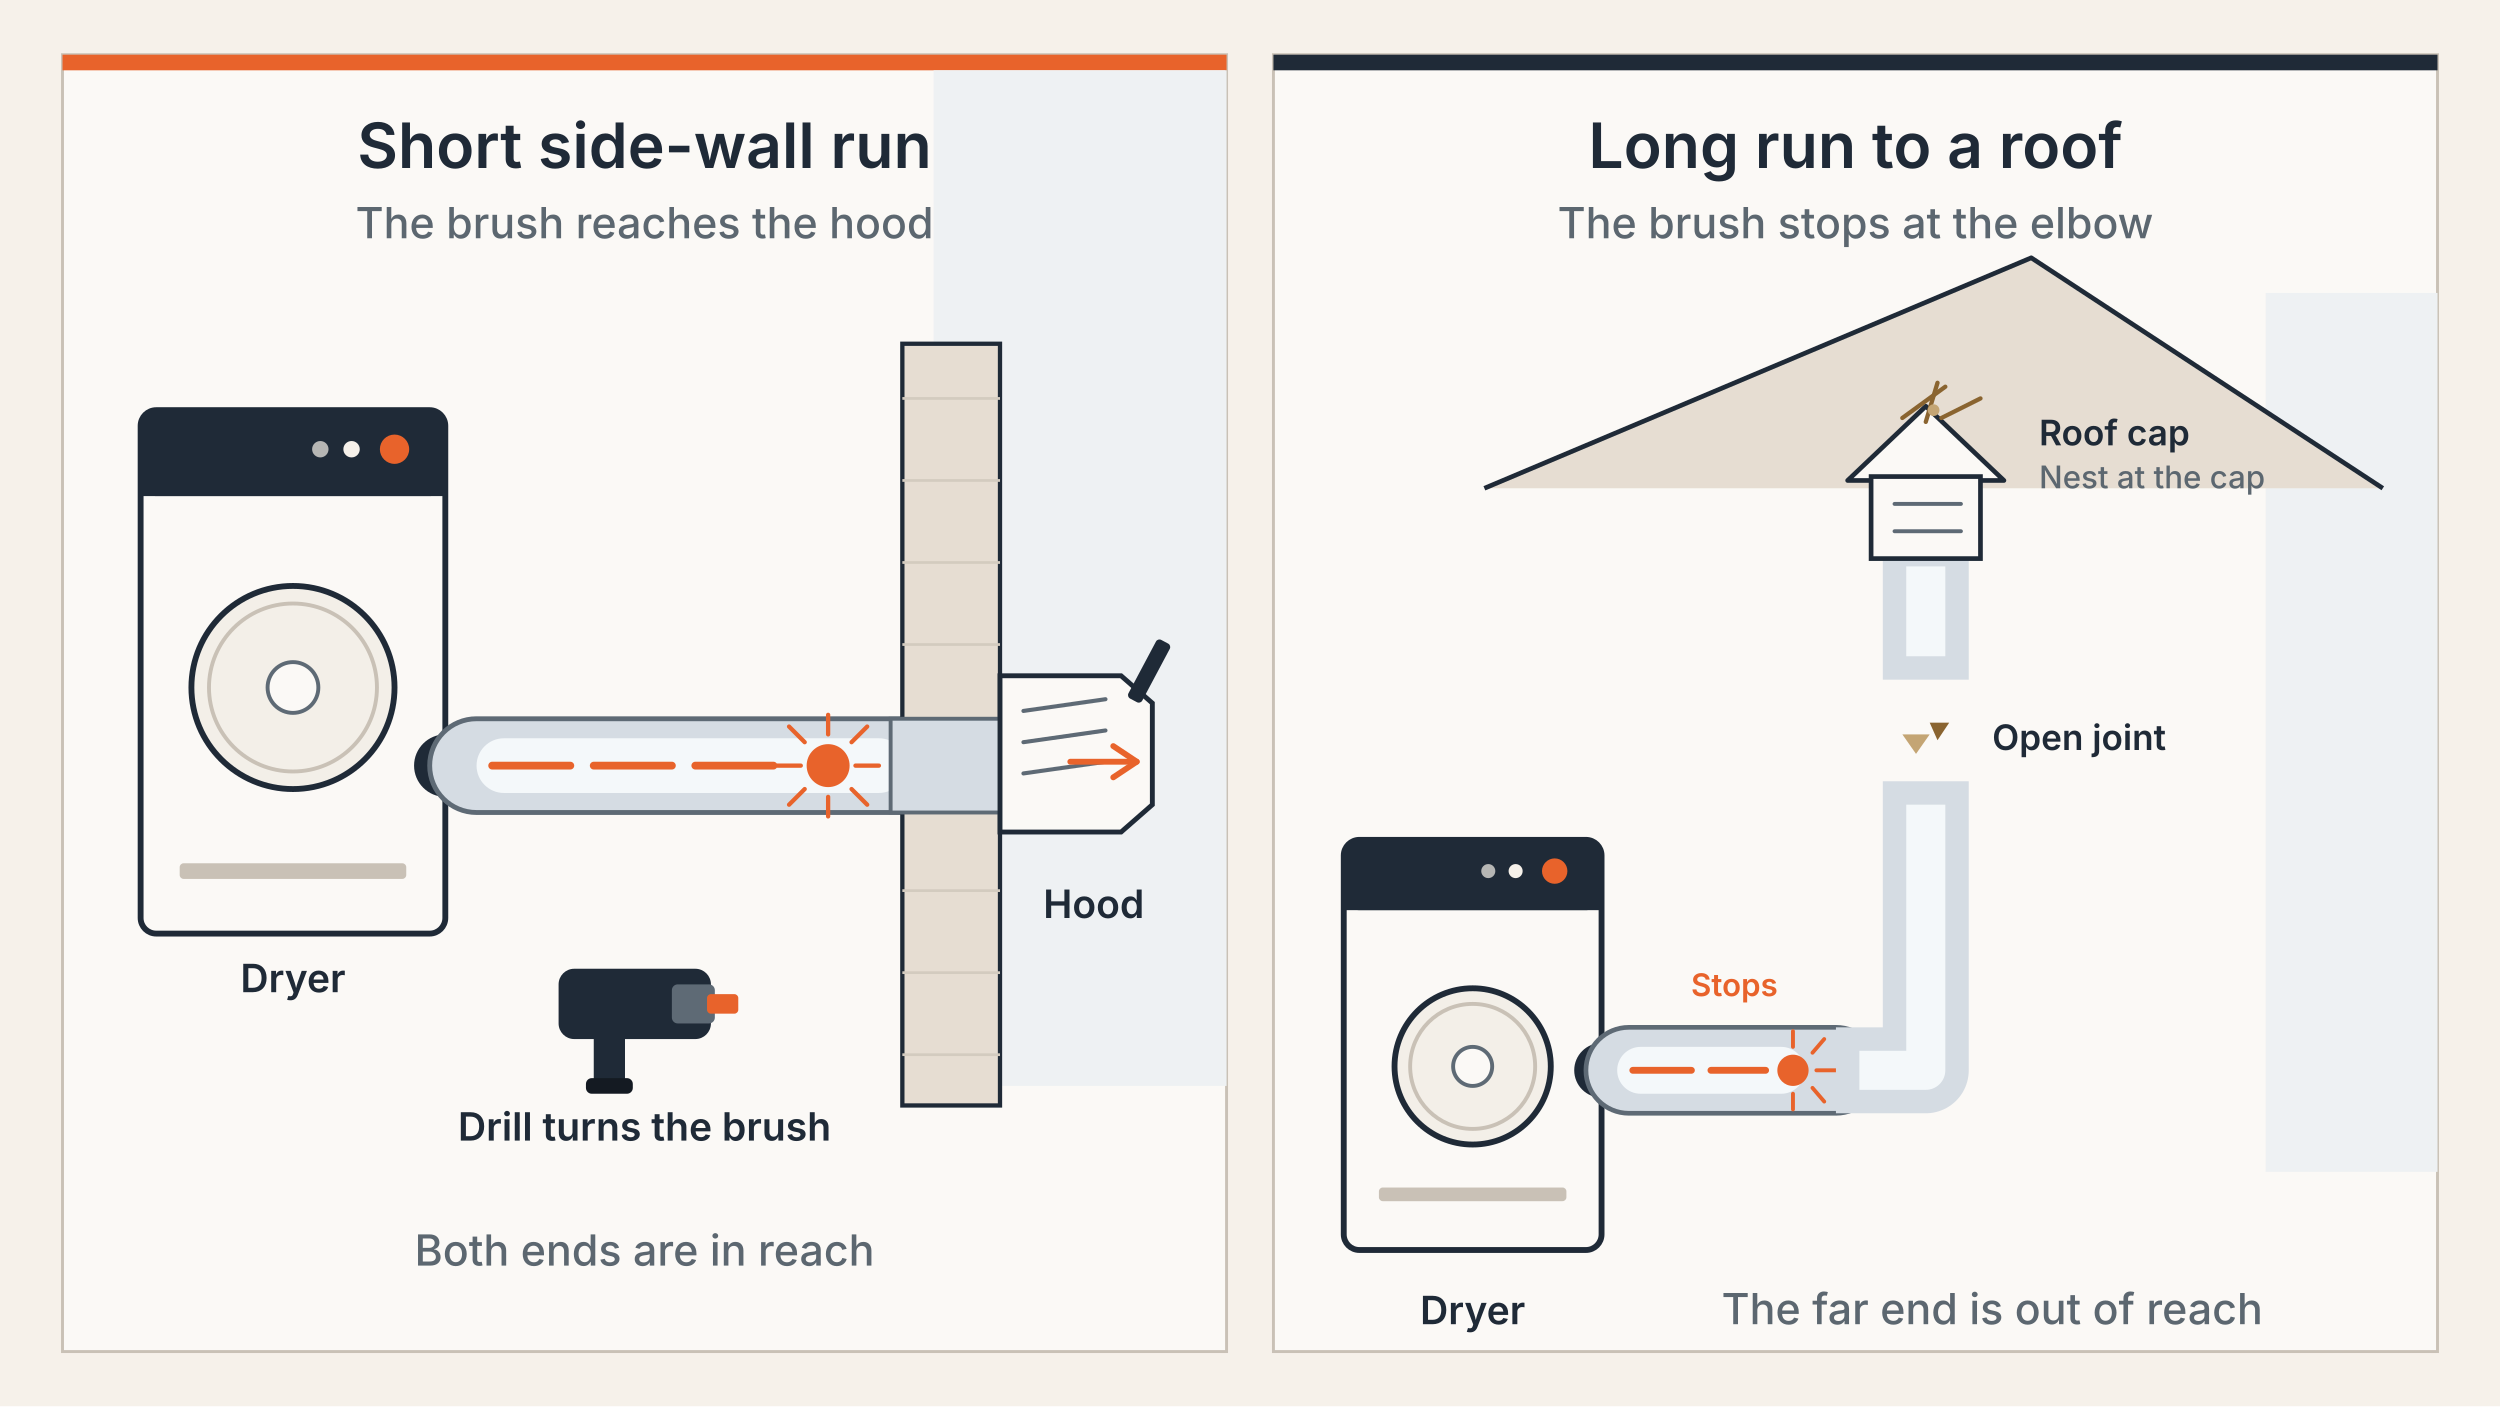
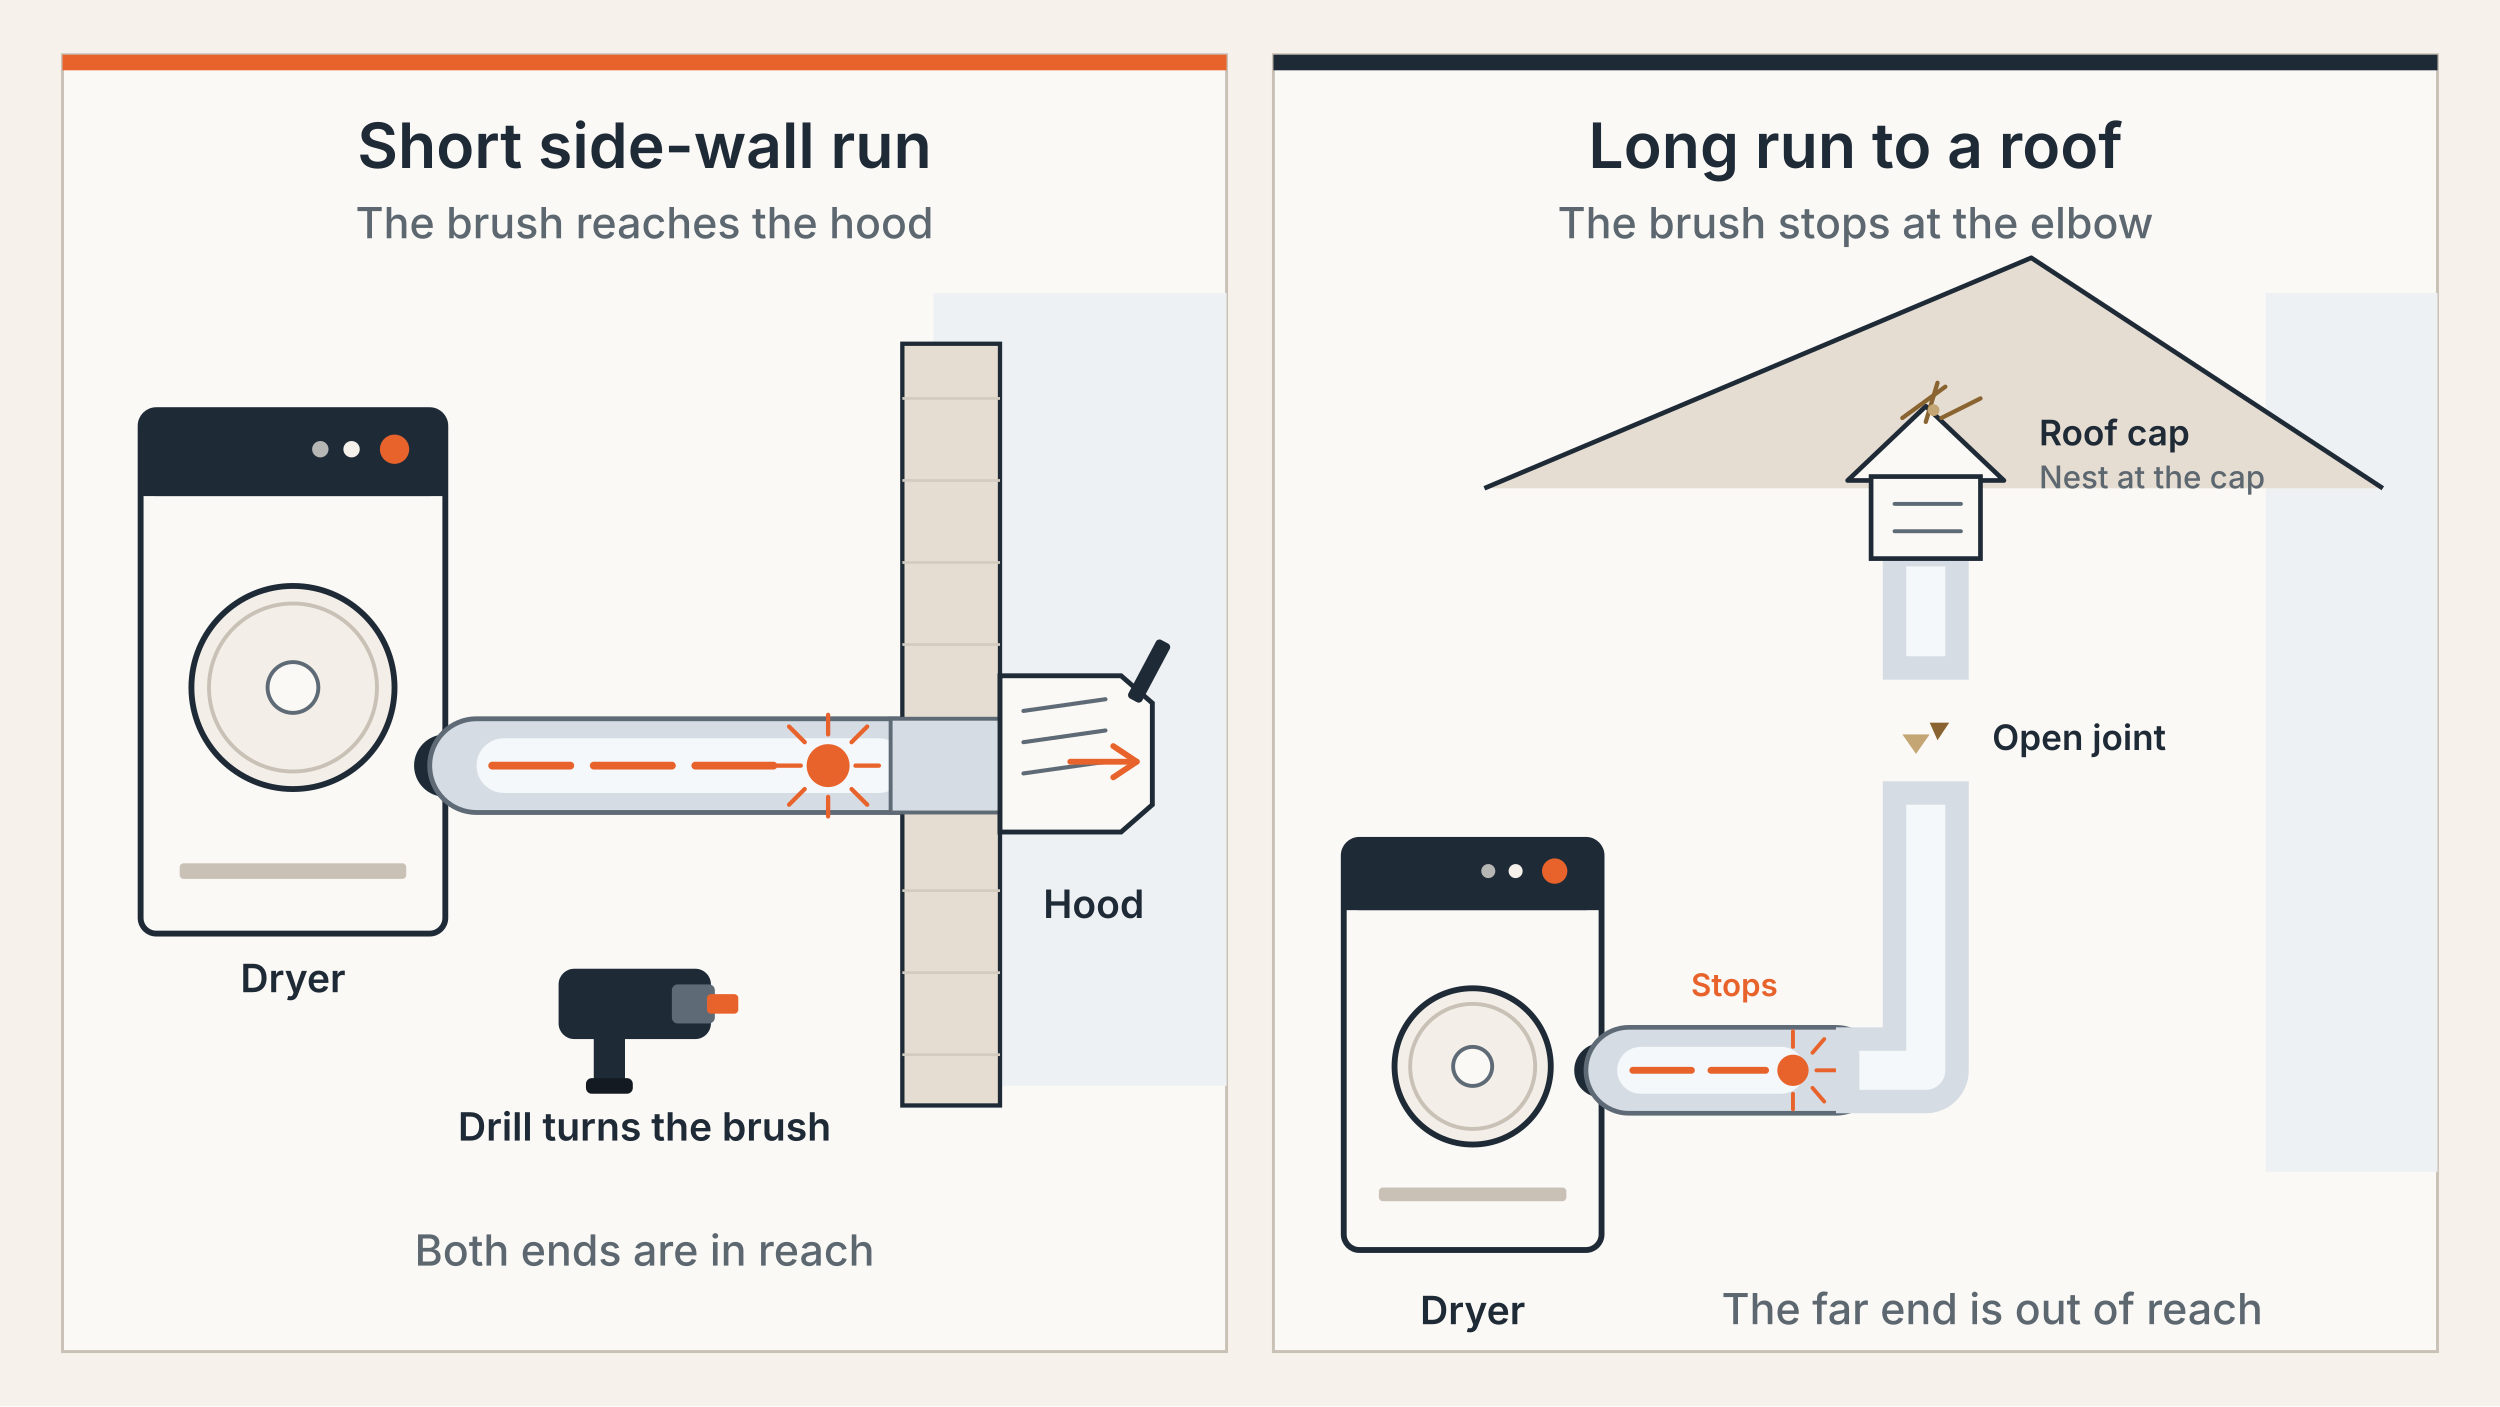
<svg xmlns="http://www.w3.org/2000/svg" width="1280" height="720" viewBox="0 0 1280 720" role="img">
  <rect width="1280" height="720" fill="#F6F1EA" />
  <rect x="32" y="28" width="596" height="664" fill="#FBF9F6" stroke="#C9C1B6" stroke-width="1.5" />
  <rect x="32" y="28" width="596" height="8" fill="#E8632B" />
  <text x="330" y="86" text-anchor="middle" font-family="Inter, Liberation Sans, sans-serif" font-size="32" font-weight="600" fill="#1F2A37">Short side-wall run</text>
  <text x="330" y="122" text-anchor="middle" font-family="Inter, Liberation Sans, sans-serif" font-size="22" font-weight="500" fill="#5C6770">The brush reaches the hood</text>
-   <rect x="478" y="36" width="150" height="520" fill="#EEF1F3" />
+   <rect x="478" y="150" width="150" height="406" fill="#EEF1F3" />
  <rect x="72" y="210" width="156" height="268" rx="8" fill="#FBF9F6" stroke="#1F2A37" stroke-width="3" />
  <rect x="72" y="210" width="156" height="44" rx="8" fill="#1F2A37" />
  <rect x="72" y="240" width="156" height="14" fill="#1F2A37" />
  <circle cx="202" cy="230" r="7.5" fill="#E8632B" />
  <circle cx="180" cy="230" r="4.2" fill="#F6F1EA" />
  <circle cx="164" cy="230" r="4.2" fill="#F6F1EA" opacity="0.7" />
  <circle cx="150" cy="352" r="52" fill="#F3EFE8" stroke="#1F2A37" stroke-width="3" />
  <circle cx="150" cy="352" r="43" fill="none" stroke="#C9C1B6" stroke-width="2" />
  <circle cx="150" cy="352" r="13" fill="#FBF9F6" stroke="#5E6A75" stroke-width="2" />
  <rect x="92" y="442" width="116" height="8" rx="2" fill="#C9C1B6" />
  <circle cx="228" cy="392" r="16" fill="#1F2A37" />
  <circle cx="228" cy="392" r="9" fill="#141A22" />
  <rect x="220" y="368" width="268" height="48" rx="24" fill="#D5DCE3" stroke="#5E6A75" stroke-width="2.5" />
  <rect x="244" y="378" width="220" height="28" rx="14" fill="#F4F8FA" />
  <g stroke="#E8632B" stroke-width="4" stroke-linecap="round">
    <line x1="252" y1="392" x2="292" y2="392" />
    <line x1="304" y1="392" x2="344" y2="392" />
    <line x1="356" y1="392" x2="396" y2="392" />
  </g>
  <circle cx="424" cy="392" r="11" fill="#E8632B" />
  <g stroke="#E8632B" stroke-width="2.2" stroke-linecap="round">
    <line x1="424" y1="376" x2="424" y2="366" />
    <line x1="436" y1="380" x2="444" y2="372" />
    <line x1="438" y1="392" x2="450" y2="392" />
    <line x1="436" y1="404" x2="444" y2="412" />
    <line x1="424" y1="408" x2="424" y2="418" />
    <line x1="412" y1="404" x2="404" y2="412" />
    <line x1="410" y1="392" x2="398" y2="392" />
    <line x1="412" y1="380" x2="404" y2="372" />
  </g>
  <rect x="462" y="176" width="50" height="390" fill="#E6DDD2" stroke="#1F2A37" stroke-width="2.2" />
  <line x1="462" y1="204" x2="512" y2="204" stroke="#D3CBBF" stroke-width="1.4" />
  <line x1="462" y1="246" x2="512" y2="246" stroke="#D3CBBF" stroke-width="1.4" />
  <line x1="462" y1="288" x2="512" y2="288" stroke="#D3CBBF" stroke-width="1.4" />
  <line x1="462" y1="330" x2="512" y2="330" stroke="#D3CBBF" stroke-width="1.4" />
  <line x1="462" y1="372" x2="512" y2="372" stroke="#D3CBBF" stroke-width="1.4" />
  <line x1="462" y1="456" x2="512" y2="456" stroke="#D3CBBF" stroke-width="1.4" />
  <line x1="462" y1="498" x2="512" y2="498" stroke="#D3CBBF" stroke-width="1.4" />
  <line x1="462" y1="540" x2="512" y2="540" stroke="#D3CBBF" stroke-width="1.4" />
  <rect x="456" y="368" width="62" height="48" fill="#D5DCE3" stroke="#5E6A75" stroke-width="2" />
  <path d="M512,346 h62 l16,14 v52 l-16,14 h-62 z" fill="#FBF9F6" stroke="#1F2A37" stroke-width="2.5" />
  <line x1="524" y1="364" x2="566" y2="358" stroke="#5E6A75" stroke-width="2.1" stroke-linecap="round" />
  <line x1="524" y1="380" x2="566" y2="374" stroke="#5E6A75" stroke-width="2.1" stroke-linecap="round" />
  <line x1="524" y1="396" x2="566" y2="390" stroke="#5E6A75" stroke-width="2.1" stroke-linecap="round" />
  <g transform="rotate(-62 586 348)">
    <rect x="574" y="344" width="34" height="8" rx="2" fill="#1F2A37" />
  </g>
  <g fill="none" stroke="#E8632B" stroke-width="3" stroke-linecap="round" stroke-linejoin="round">
    <path d="M548,390 H582" />
    <path d="M570,382 L582,390 L570,398" />
  </g>
  <g transform="translate(286 478)">
    <rect x="0" y="18" width="78" height="36" rx="8" fill="#1F2A37" />
    <rect x="58" y="26" width="22" height="20" rx="3" fill="#5E6A75" />
    <rect x="76" y="31" width="16" height="10" rx="2" fill="#E8632B" />
    <rect x="18" y="50" width="16" height="28" rx="4" fill="#1F2A37" />
    <rect x="14" y="74" width="24" height="8" rx="3" fill="#141A22" />
  </g>
  <text x="330" y="584" text-anchor="middle" font-family="Inter, Liberation Sans, sans-serif" font-size="20" font-weight="600" fill="#1F2A37">Drill turns the brush</text>
  <text x="150" y="508" text-anchor="middle" font-family="Inter, Liberation Sans, sans-serif" font-size="20" font-weight="600" fill="#1F2A37">Dryer</text>
  <text x="560" y="470" text-anchor="middle" font-family="Inter, Liberation Sans, sans-serif" font-size="20" font-weight="600" fill="#1F2A37">Hood</text>
  <text x="330" y="648" text-anchor="middle" font-family="Inter, Liberation Sans, sans-serif" font-size="22" font-weight="500" fill="#5C6770">Both ends are in reach</text>
  <rect x="652" y="28" width="596" height="664" fill="#FBF9F6" stroke="#C9C1B6" stroke-width="1.5" />
  <rect x="652" y="28" width="596" height="8" fill="#1F2A37" />
  <text x="950" y="86" text-anchor="middle" font-family="Inter, Liberation Sans, sans-serif" font-size="32" font-weight="600" fill="#1F2A37">Long run to a roof</text>
  <text x="950" y="122" text-anchor="middle" font-family="Inter, Liberation Sans, sans-serif" font-size="22" font-weight="500" fill="#5C6770">The brush stops at the elbow</text>
  <rect x="1160" y="150" width="88" height="450" fill="#EEF1F3" />
  <path d="M760,250 L1040,132 L1220,250" fill="#E6DDD2" stroke="#1F2A37" stroke-width="2.4" stroke-linejoin="round" />
  <rect x="688" y="430" width="132" height="210" rx="8" fill="#FBF9F6" stroke="#1F2A37" stroke-width="3" />
  <rect x="688" y="430" width="132" height="36" rx="8" fill="#1F2A37" />
  <rect x="688" y="456" width="132" height="10" fill="#1F2A37" />
  <circle cx="796" cy="446" r="6.5" fill="#E8632B" />
  <circle cx="776" cy="446" r="3.6" fill="#F6F1EA" />
  <circle cx="762" cy="446" r="3.6" fill="#F6F1EA" opacity="0.7" />
  <circle cx="754" cy="546" r="40" fill="#F3EFE8" stroke="#1F2A37" stroke-width="3" />
  <circle cx="754" cy="546" r="32" fill="none" stroke="#C9C1B6" stroke-width="2" />
  <circle cx="754" cy="546" r="10" fill="#FBF9F6" stroke="#5E6A75" stroke-width="2" />
  <rect x="706" y="608" width="96" height="7" rx="2" fill="#C9C1B6" />
  <circle cx="820" cy="548" r="14" fill="#1F2A37" />
  <circle cx="820" cy="548" r="8" fill="#141A22" />
  <rect x="812" y="526" width="150" height="44" rx="22" fill="#D5DCE3" stroke="#5E6A75" stroke-width="2.4" />
  <rect x="828" y="536" width="96" height="24" rx="12" fill="#F4F8FA" />
  <g stroke="#E8632B" stroke-width="3.5" stroke-linecap="round">
    <line x1="836" y1="548" x2="866" y2="548" />
    <line x1="876" y1="548" x2="904" y2="548" />
  </g>
  <circle cx="918" cy="548" r="8" fill="#E8632B" />
  <g stroke="#E8632B" stroke-width="2" stroke-linecap="round">
    <line x1="918" y1="536" x2="918" y2="528" />
    <line x1="928" y1="539" x2="934" y2="532" />
    <line x1="930" y1="548" x2="940" y2="548" />
    <line x1="928" y1="557" x2="934" y2="564" />
    <line x1="918" y1="560" x2="918" y2="568" />
  </g>
  <text x="888" y="510" text-anchor="middle" font-family="Inter, Liberation Sans, sans-serif" font-size="16" font-weight="600" fill="#E8632B">Stops</text>
  <path d="M940,548 H986 V400" fill="none" stroke="#D5DCE3" stroke-width="44" stroke-linejoin="round" stroke-linecap="butt" />
  <path d="M952,548 H986 V412" fill="none" stroke="#F4F8FA" stroke-width="20" stroke-linejoin="round" stroke-linecap="butt" />
  <path d="M986,348 V278" fill="none" stroke="#D5DCE3" stroke-width="44" stroke-linecap="butt" />
  <path d="M986,336 V290" fill="none" stroke="#F4F8FA" stroke-width="20" stroke-linecap="butt" />
  <path d="M974,376 h14 l-7,10 z" fill="#C4A574" />
  <path d="M988,370 h10 l-6,9 z" fill="#8A6430" />
  <text x="1020" y="384" font-family="Inter, Liberation Sans, sans-serif" font-size="18" font-weight="600" fill="#1F2A37">Open joint</text>
  <path d="M946,246 L986,208 L1026,246 Z" fill="#FBF9F6" stroke="#1F2A37" stroke-width="2.4" stroke-linejoin="round" />
  <rect x="958" y="244" width="56" height="42" fill="#FBF9F6" stroke="#1F2A37" stroke-width="2.4" />
  <line x1="970" y1="258" x2="1004" y2="258" stroke="#5E6A75" stroke-width="2" stroke-linecap="round" />
  <line x1="970" y1="272" x2="1004" y2="272" stroke="#5E6A75" stroke-width="2" stroke-linecap="round" />
  <g stroke="#8A6430" stroke-width="2.2" stroke-linecap="round">
    <line x1="974" y1="214" x2="996" y2="198" />
    <line x1="986" y1="216" x2="992" y2="196" />
    <line x1="994" y1="214" x2="1014" y2="204" />
  </g>
  <circle cx="990" cy="210" r="3" fill="#C4A574" />
  <text x="1044" y="228" font-family="Inter, Liberation Sans, sans-serif" font-size="18" font-weight="600" fill="#1F2A37">Roof cap</text>
  <text x="1044" y="250" font-family="Inter, Liberation Sans, sans-serif" font-size="16" font-weight="500" fill="#5C6770">Nest at the cap</text>
  <text x="754" y="678" text-anchor="middle" font-family="Inter, Liberation Sans, sans-serif" font-size="20" font-weight="600" fill="#1F2A37">Dryer</text>
  <text x="1020" y="678" text-anchor="middle" font-family="Inter, Liberation Sans, sans-serif" font-size="22" font-weight="500" fill="#5C6770">The far end is out of reach</text>
</svg>
